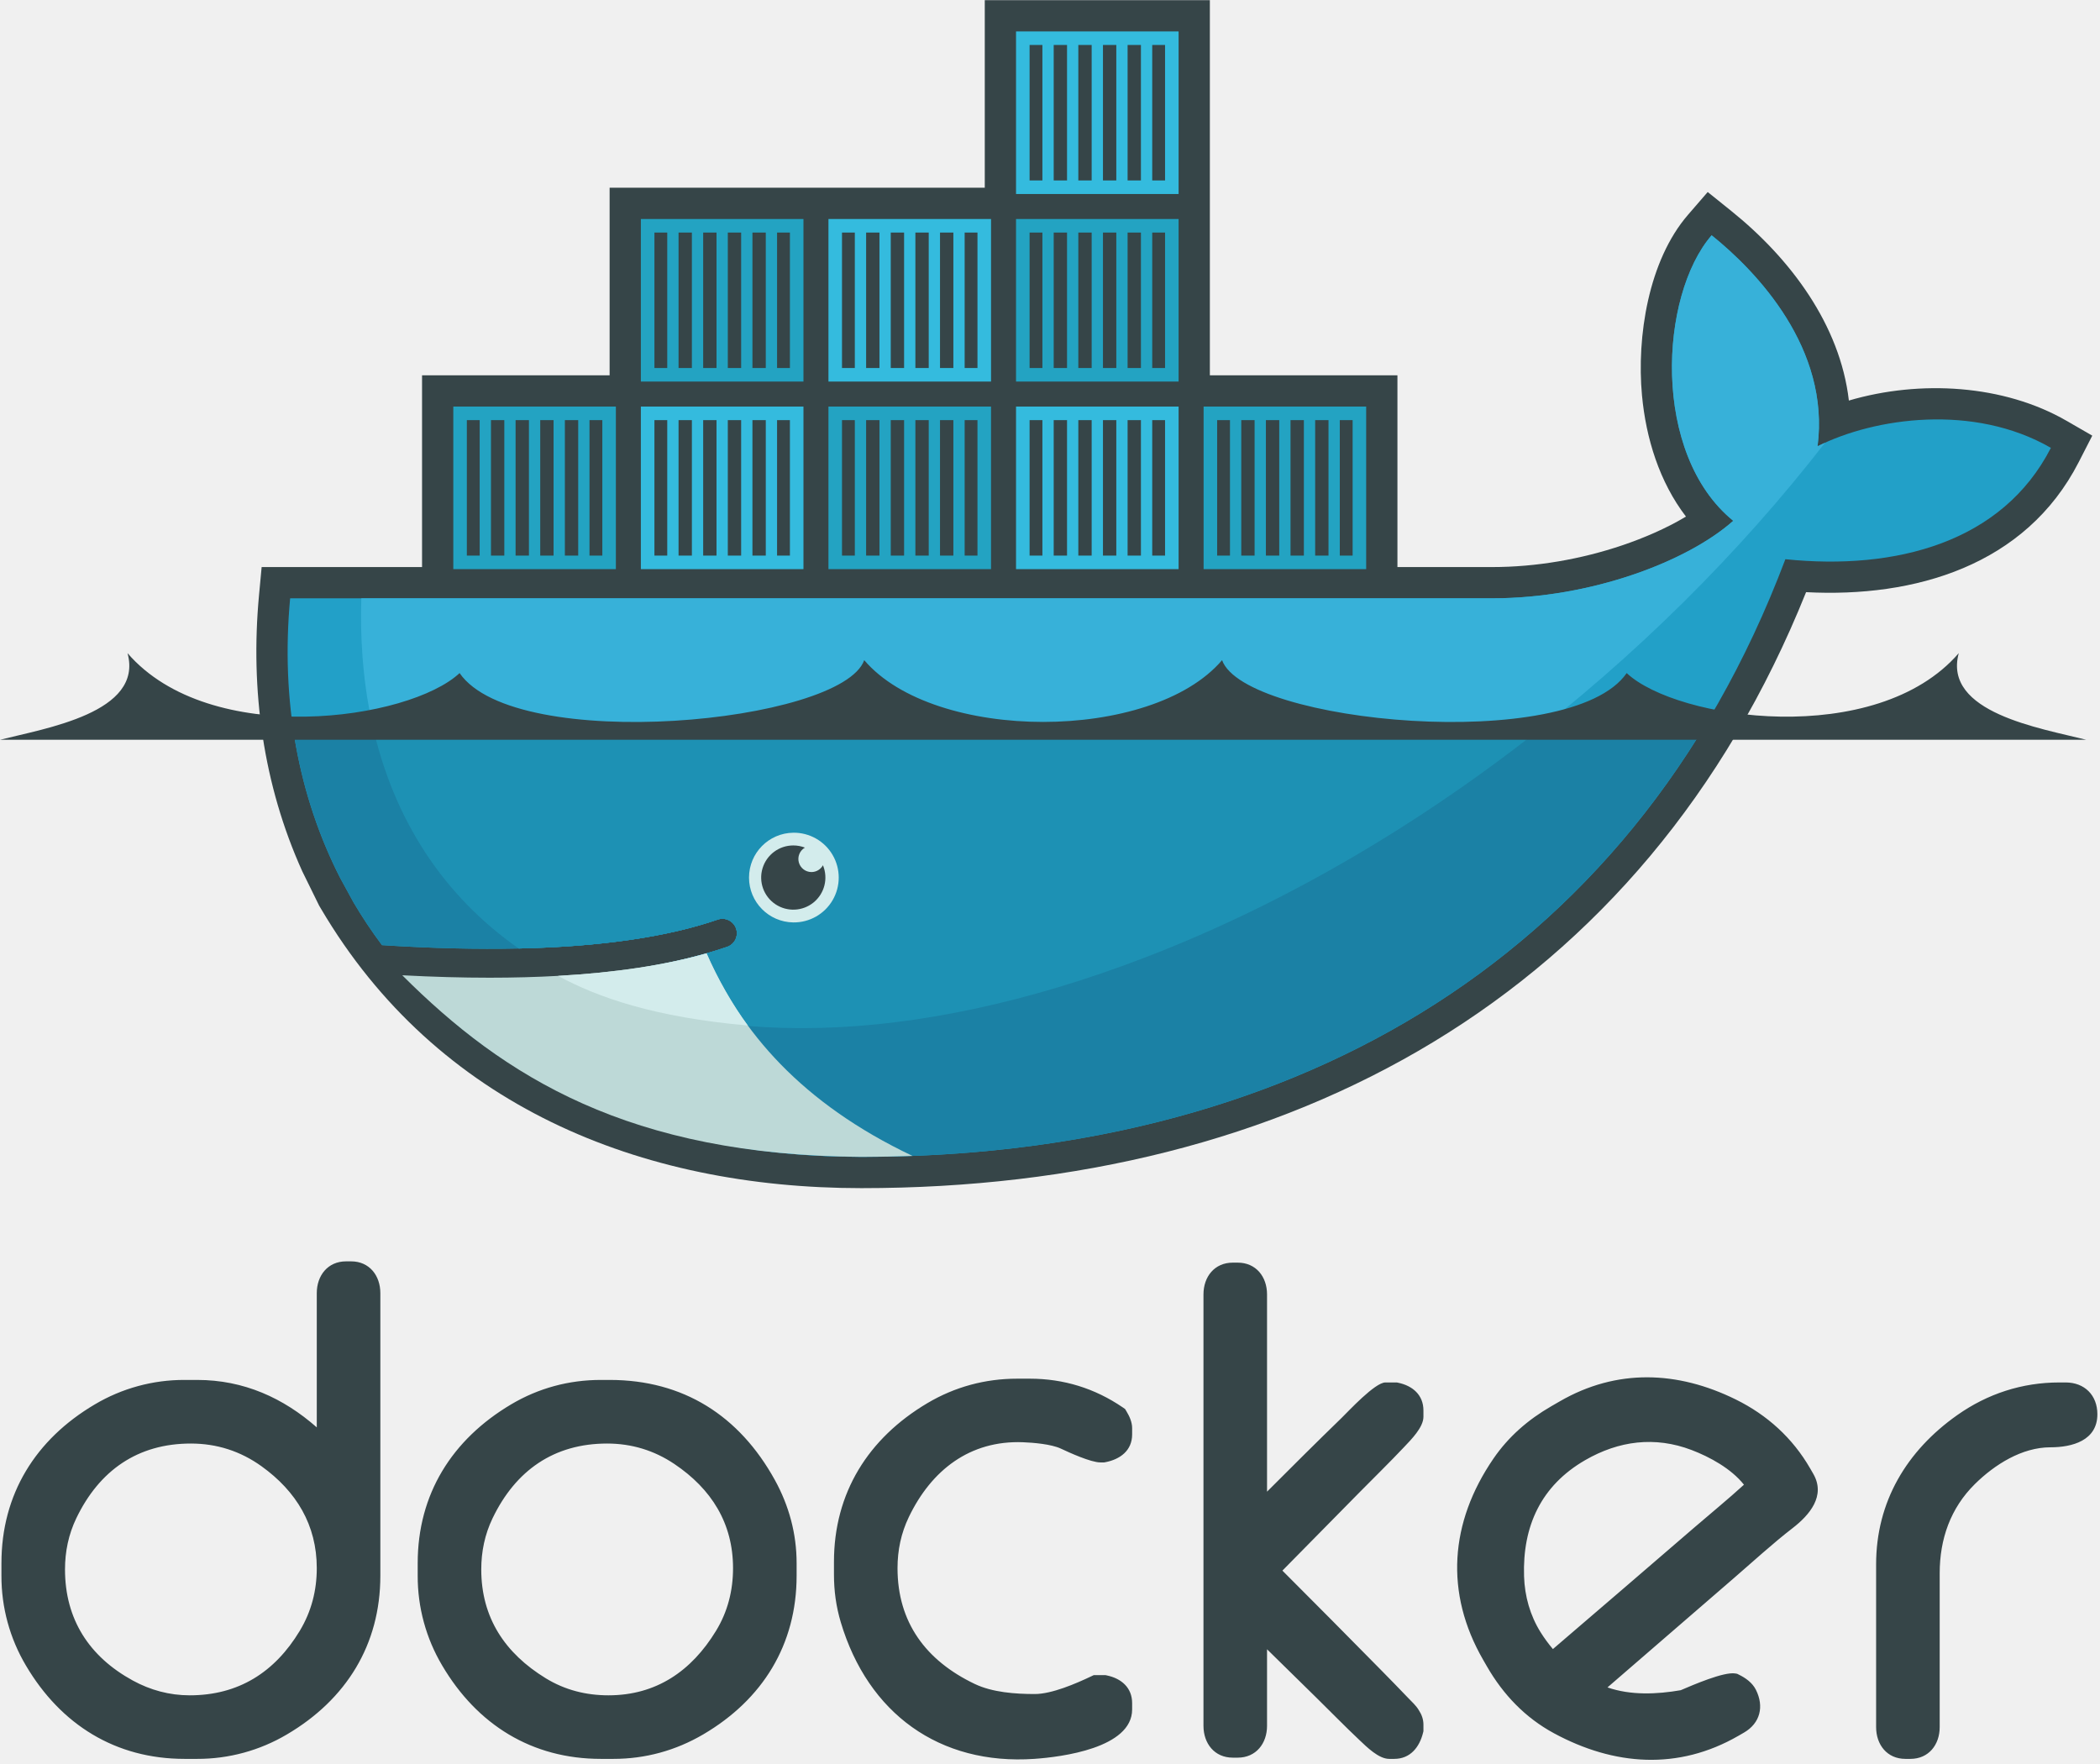
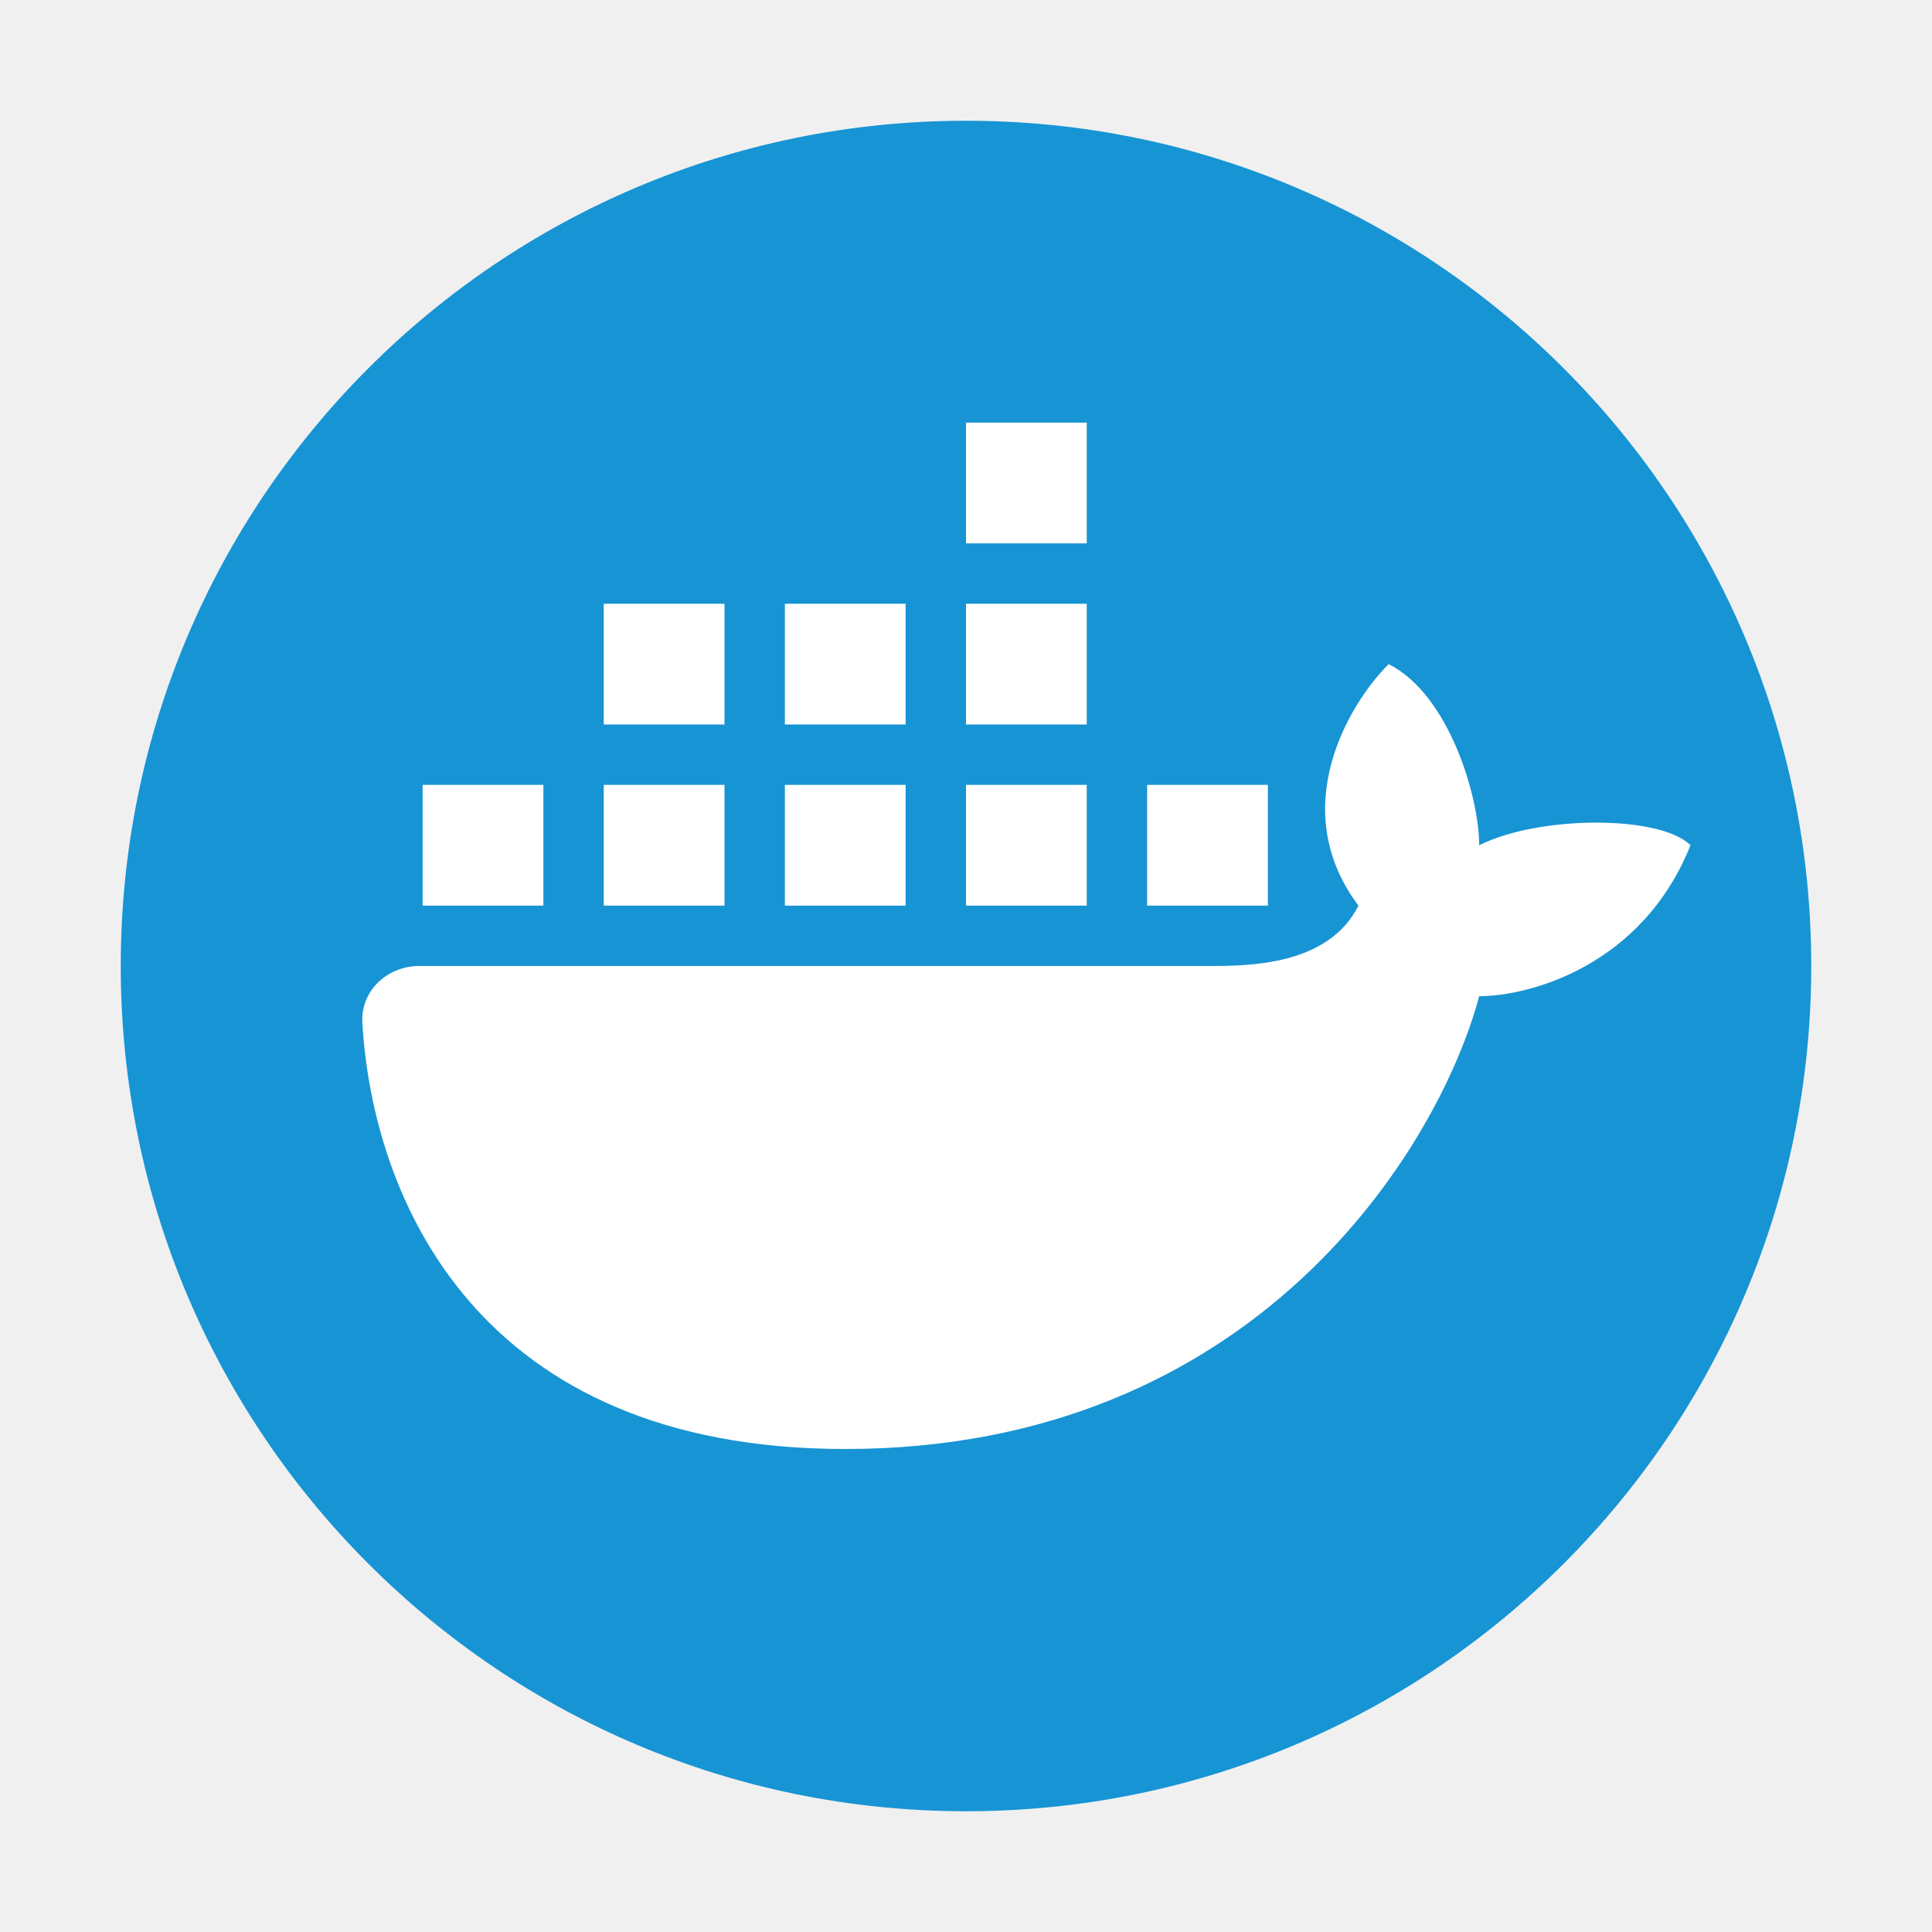
- <svg xmlns="http://www.w3.org/2000/svg" width="2500" height="2100" viewBox="0 0 256 215">
-   <g fill="none" fill-rule="evenodd">
-     <path d="M38.617 173.984v-16.362c0-2.15 1.344-3.877 3.57-3.877h.616c2.225 0 3.563 1.729 3.563 3.877v34.447c0 8.4-4.15 15.084-11.382 19.342a21.374 21.374 0 0 1-10.945 2.985h-1.537c-8.402 0-15.077-4.153-19.342-11.38a21.314 21.314 0 0 1-2.984-10.947v-1.535c0-8.403 4.152-15.083 11.378-19.349a21.298 21.298 0 0 1 10.948-2.985h1.537c5.686 0 10.51 2.204 14.578 5.784zM7.924 191.3c0 6.068 2.941 10.63 8.258 13.54 2.15 1.176 4.484 1.808 6.937 1.808 5.956 0 10.374-2.81 13.421-7.857 1.417-2.348 2.077-4.917 2.077-7.648 0-5.26-2.49-9.365-6.729-12.414-2.57-1.848-5.463-2.775-8.618-2.775-6.492 0-11.164 3.28-13.968 9.106-.946 1.97-1.378 4.061-1.378 6.24zm65.324-23.1h1.074c8.978 0 15.806 4.355 20.133 12.192 1.73 3.135 2.656 6.557 2.656 10.142v1.535c0 8.4-4.142 15.093-11.385 19.343-3.353 1.967-7.057 2.984-10.943 2.984h-1.535c-8.402 0-15.079-4.153-19.342-11.38a21.316 21.316 0 0 1-2.987-10.947v-1.535c0-8.404 4.169-15.062 11.377-19.347 3.351-1.991 7.058-2.987 10.952-2.987zm-14.58 23.1c0 5.89 2.89 10.223 7.865 13.27 2.336 1.43 4.909 2.078 7.638 2.078 5.82 0 10.122-2.951 13.116-7.863 1.428-2.342 2.074-4.915 2.074-7.642 0-5.477-2.638-9.661-7.148-12.693-2.471-1.663-5.222-2.496-8.198-2.496-6.492 0-11.164 3.28-13.967 9.106-.948 1.97-1.38 4.061-1.38 6.24zm70.656-14.727c-1.17-.548-3.36-.73-4.624-.778-6.474-.244-11.158 3.402-13.906 9.113-.949 1.97-1.382 4.055-1.382 6.235 0 6.637 3.485 11.284 9.409 14.117 2.164 1.034 4.958 1.23 7.323 1.23 2.08 0 5.02-1.274 6.866-2.151l.32-.152h1.433l.158.032c1.762.367 3.092 1.484 3.092 3.38v.767c0 4.718-8.622 5.798-11.912 6.028-11.61.803-20.293-5.573-23.603-16.647-.575-1.923-.834-3.833-.834-5.837v-1.533c0-8.403 4.17-15.059 11.377-19.34 3.351-1.99 7.057-2.99 10.95-2.99h1.536c4.13 0 7.934 1.173 11.344 3.502l.28.194.177.292c.368.61.685 1.316.685 2.042v.767c0 1.978-1.48 3.042-3.266 3.386l-.148.026h-.458c-1.156 0-3.785-1.197-4.817-1.683zm25.134 5.247c3.01-3.014 6.03-6.022 9.085-8.986.851-.827 4.074-4.327 5.343-4.327h1.388l.158.033c1.768.367 3.092 1.486 3.092 3.386v.766c0 1.296-1.518 2.802-2.355 3.689-1.78 1.887-3.654 3.712-5.476 5.56l-9.362 9.504c4.031 4.04 8.058 8.083 12.056 12.154a313.304 313.304 0 0 1 3.301 3.396c.385.405.953.909 1.276 1.47.347.526.56 1.119.56 1.752v.8l-.045.185c-.435 1.768-1.557 3.194-3.516 3.194h-.617c-1.282 0-2.73-1.45-3.608-2.279-1.81-1.706-3.557-3.5-5.331-5.243l-5.949-5.84v9.334c0 2.15-1.346 3.878-3.569 3.878h-.61c-2.226 0-3.57-1.728-3.57-3.878v-52.596c0-2.15 1.345-3.87 3.57-3.87h.61c2.223 0 3.569 1.72 3.569 3.87v24.048zm96.577-13.313h.77c2.324 0 3.875 1.566 3.875 3.877 0 3.208-3.067 4.029-5.72 4.029-3.48 0-6.803 2.107-9.202 4.47-2.991 2.949-4.3 6.726-4.3 10.878v18.759c0 2.15-1.343 3.876-3.57 3.876h-.612c-2.227 0-3.569-1.725-3.569-3.876v-19.836c0-7.617 3.708-13.835 9.89-18.196 3.691-2.605 7.919-3.98 12.438-3.98zm-55.074 37.176c2.82.985 6.035.844 8.928.34 1.48-.629 5.264-2.28 6.656-2.038l.217.037.2.098c.85.412 1.661.995 2.095 1.86 1.014 2.027.527 4.065-1.465 5.216l-.663.383c-7.35 4.242-15.168 3.654-22.495-.308-3.503-1.894-6.183-4.705-8.16-8.132l-.462-.801c-4.719-8.172-4.082-16.768 1.24-24.539 1.837-2.686 4.238-4.761 7.045-6.384l1.062-.613c6.922-3.996 14.341-3.722 21.45-.215 3.823 1.886 6.92 4.697 9.054 8.394l.384.666c1.55 2.686-.458 5.026-2.531 6.626-2.406 1.856-4.835 4.09-7.141 6.08-5.142 4.439-10.276 8.888-15.414 13.33zm-6.655-4.674c5.75-4.93 11.502-9.865 17.237-14.816 1.96-1.69 4.109-3.444 6.053-5.221-1.56-1.966-4.166-3.383-6.38-4.228-4.47-1.703-8.877-1.131-12.976 1.235-5.365 3.098-7.65 8.031-7.45 14.17.08 2.418.73 4.748 2.013 6.805.452.725.957 1.406 1.503 2.055zM147.488 45.732h22.866v23.375h11.561c5.34 0 10.831-.951 15.887-2.664 2.485-.843 5.273-2.015 7.724-3.49-3.228-4.214-4.876-9.535-5.36-14.78-.66-7.135.78-16.421 5.608-22.005l2.404-2.78 2.864 2.303c7.211 5.793 13.276 13.889 14.345 23.118 8.683-2.554 18.878-1.95 26.531 2.467l3.14 1.812-1.652 3.226C246.933 68.946 233.4 72.86 220.17 72.167c-19.797 49.309-62.898 72.653-115.157 72.653-27 0-51.77-10.093-65.876-34.047l-.231-.39-2.055-4.182c-4.768-10.544-6.352-22.095-5.278-33.637l.323-3.457H51.45V45.732h22.865V22.866h45.733V0h27.44v45.732" fill="#364548" />
-     <path d="M221.57 54.38c1.533-11.916-7.384-21.275-12.914-25.719-6.373 7.368-7.363 26.678 2.635 34.808-5.58 4.956-17.337 9.448-29.376 9.448H35.37c-1.17 12.567 1.036 24.14 6.075 34.045l1.667 3.05a56.536 56.536 0 0 0 3.455 5.184c6.025.387 11.58.52 16.662.408h.002c9.987-.22 18.136-1.4 24.312-3.54a1.761 1.761 0 0 1 1.153 3.326c-.822.286-1.678.552-2.562.805h-.003c-4.863 1.389-10.078 2.323-16.806 2.738.4.007-.416.06-.418.06-.229.015-.517.048-.747.06-2.648.149-5.506.18-8.428.18-3.196 0-6.343-.06-9.862-.24l-.09.06c12.21 13.724 31.302 21.955 55.234 21.955 50.648 0 93.608-22.452 112.632-72.857 13.496 1.385 26.467-2.057 32.367-13.575-9.398-5.423-21.484-3.694-28.443-.196" fill="#22A0C8" />
-     <path d="M221.57 54.38c1.533-11.916-7.384-21.275-12.914-25.719-6.373 7.368-7.363 26.678 2.635 34.808-5.58 4.956-17.337 9.448-29.376 9.448H44.048c-.598 19.246 6.544 33.855 19.18 42.687h.003c9.987-.22 18.136-1.4 24.312-3.54a1.761 1.761 0 0 1 1.153 3.326c-.822.286-1.678.552-2.562.805h-.003c-4.863 1.389-10.526 2.443-17.254 2.858-.002 0-.163-.155-.165-.155 17.237 8.842 42.23 8.81 70.885-2.197 32.13-12.344 62.029-35.86 82.89-62.757-.314.142-.62.287-.917.436" fill="#37B1D9" />
-     <path d="M35.645 88.186c.91 6.732 2.88 13.035 5.8 18.776l1.667 3.05a56.432 56.432 0 0 0 3.455 5.184c6.026.387 11.581.52 16.664.408 9.987-.22 18.136-1.4 24.312-3.54a1.761 1.761 0 0 1 1.153 3.326c-.822.286-1.678.552-2.562.805h-.003c-4.863 1.389-10.496 2.383-17.224 2.799-.231.014-.634.017-.867.03-2.646.148-5.475.239-8.398.239-3.195 0-6.463-.061-9.98-.24 12.21 13.724 31.42 21.985 55.352 21.985 43.36 0 81.084-16.458 102.979-52.822H35.645" fill="#1B81A5" />
-     <path d="M45.367 88.186c2.592 11.82 8.821 21.099 17.864 27.418 9.987-.22 18.136-1.4 24.312-3.54a1.761 1.761 0 0 1 1.153 3.326c-.822.286-1.678.552-2.562.805h-.003c-4.863 1.389-10.615 2.383-17.344 2.799 17.236 8.84 42.157 8.713 70.81-2.293 17.334-6.66 34.017-16.574 48.984-28.515H45.367" fill="#1D91B4" />
-     <path d="M55.26 49.543h19.818v19.818H55.26V49.543zm1.651 1.652h1.564V67.71h-1.564V51.195zm2.94 0h1.627V67.71h-1.626V51.195zm3.002 0h1.627V67.71h-1.627V51.195zm3.004 0h1.626V67.71h-1.626V51.195zm3.003 0h1.626V67.71H68.86V51.195zm3.002 0h1.565V67.71h-1.565V51.195zM78.126 26.677h19.819v19.817h-19.82V26.677zm1.652 1.652h1.563v16.514h-1.563V28.329zm2.94 0h1.626v16.514h-1.625V28.329zm3.002 0h1.626v16.514H85.72V28.329zm3.003 0h1.626v16.514h-1.626V28.329zm3.003 0h1.627v16.514h-1.627V28.329zm3.002 0h1.566v16.514h-1.566V28.329z" fill="#23A3C2" />
-     <path d="M78.126 49.543h19.819v19.818h-19.82V49.543zm1.652 1.652h1.563V67.71h-1.563V51.195zm2.94 0h1.626V67.71h-1.625V51.195zm3.002 0h1.626V67.71H85.72V51.195zm3.003 0h1.626V67.71h-1.626V51.195zm3.003 0h1.627V67.71h-1.627V51.195zm3.002 0h1.566V67.71h-1.566V51.195z" fill="#34BBDE" />
-     <path d="M100.993 49.543h19.818v19.818h-19.818V49.543zm1.651 1.652h1.563V67.71h-1.563V51.195zm2.94 0h1.626V67.71h-1.626V51.195zm3.003 0h1.626V67.71h-1.626V51.195zm3.003 0h1.626V67.71h-1.626V51.195zm3.002 0h1.628V67.71h-1.628V51.195zm3.003 0h1.564V67.71h-1.564V51.195z" fill="#23A3C2" />
-     <path d="M100.993 26.677h19.818v19.817h-19.818V26.677zm1.651 1.652h1.563v16.514h-1.563V28.329zm2.94 0h1.626v16.514h-1.626V28.329zm3.003 0h1.626v16.514h-1.626V28.329zm3.003 0h1.626v16.514h-1.626V28.329zm3.002 0h1.628v16.514h-1.628V28.329zm3.003 0h1.564v16.514h-1.564V28.329zM123.859 49.543h19.818v19.818h-19.818V49.543zm1.652 1.652h1.563V67.71h-1.563V51.195zm2.94 0h1.626V67.71h-1.626V51.195zm3.002 0h1.626V67.71h-1.626V51.195zm3.003 0h1.627V67.71h-1.627V51.195zm3.003 0h1.627V67.71h-1.627V51.195zm3.003 0h1.564V67.71h-1.564V51.195z" fill="#34BBDE" />
-     <path d="M123.859 26.677h19.818v19.817h-19.818V26.677zm1.652 1.652h1.563v16.514h-1.563V28.329zm2.94 0h1.626v16.514h-1.626V28.329zm3.002 0h1.626v16.514h-1.626V28.329zm3.003 0h1.627v16.514h-1.627V28.329zm3.003 0h1.627v16.514h-1.627V28.329zm3.003 0h1.564v16.514h-1.564V28.329z" fill="#23A3C2" />
-     <path d="M123.859 3.81h19.818V23.63h-19.818V3.81zm1.652 1.651h1.563v16.516h-1.563V5.46zm2.94 0h1.626v16.516h-1.626V5.46zm3.002 0h1.626v16.516h-1.626V5.46zm3.003 0h1.627v16.516h-1.627V5.46zm3.003 0h1.627v16.516h-1.627V5.46zm3.003 0h1.564v16.516h-1.564V5.46z" fill="#34BBDE" />
-     <path d="M146.725 49.543h19.818v19.818h-19.818V49.543zm1.65 1.652h1.565V67.71h-1.564V51.195zm2.94 0h1.627V67.71h-1.626V51.195zm3.004 0h1.627V67.71h-1.627V51.195zm3.002 0h1.627V67.71h-1.627V51.195zm3.004 0h1.626V67.71h-1.626V51.195zm3.002 0h1.564V67.71h-1.564V51.195z" fill="#23A3C2" />
-     <path d="M96.704 101.492a5.468 5.468 0 1 1-.002 10.935 5.468 5.468 0 0 1 .002-10.935" fill="#D3ECEC" />
-     <path d="M96.704 103.043c.5 0 .977.094 1.417.265a1.598 1.598 0 0 0 .798 2.98c.605 0 1.13-.335 1.402-.831a3.915 3.915 0 1 1-3.617-2.414M0 90.162h254.327c-5.537-1.404-17.52-3.302-15.544-10.56-10.07 11.652-34.353 8.175-40.482 2.43-6.824 9.898-46.554 6.135-49.325-1.576-8.556 10.041-35.067 10.041-43.623 0-2.773 7.711-42.502 11.474-49.327 1.575-6.128 5.746-30.41 9.223-40.48-2.428C17.522 86.86 5.539 88.758 0 90.163" fill="#364548" />
-     <path d="M111.237 140.89c-13.54-6.425-20.971-15.16-25.106-24.694-5.03 1.435-11.075 2.353-18.1 2.747-2.646.148-5.43.224-8.35.224-3.368 0-6.917-.1-10.643-.297 12.417 12.41 27.692 21.964 55.976 22.138 2.088 0 4.16-.04 6.223-.118" fill="#BDD9D7" />
-     <path d="M91.16 124.994c-1.873-2.543-3.69-5.739-5.026-8.8-5.03 1.437-11.077 2.355-18.103 2.75 4.826 2.619 11.727 5.046 23.13 6.05" fill="#D3ECEC" />
-   </g>
+ <svg xmlns="http://www.w3.org/2000/svg" width="800px" height="800px" viewBox="0 0 32 32" fill="none">
+   <circle cx="16" cy="16" r="14" fill="#1794D4" />
+   <path d="M18 7H16V9H18V7Z" fill="white" />
+   <path d="M10 10H12V12H10V10Z" fill="white" />
+   <path d="M6.002 16.941C6.172 19.843 7.9 24 14 24C20.8 24 23.833 19 24.5 16.5C25.333 16.5 27.2 16 28 14C27.5 13.5 25.5 13.5 24.5 14C24.5 13.2 24 11.5 23 11C22.333 11.667 21.3 13.4 22.5 15C22 16 20.667 16 20 16H6.943C6.413 16 5.97 16.413 6.002 16.941Z" fill="white" />
+   <path d="M9 13H7V15H9V13Z" fill="white" />
+   <path d="M10 13H12V15H10V13Z" fill="white" />
+   <path d="M15 13H13V15H15V13Z" fill="white" />
+   <path d="M16 13H18V15H16V13Z" fill="white" />
+   <path d="M21 13H19V15H21V13Z" fill="white" />
+   <path d="M15 10H13V12H15V10Z" fill="white" />
+   <path d="M16 10H18V12H16V10Z" fill="white" />
</svg>
